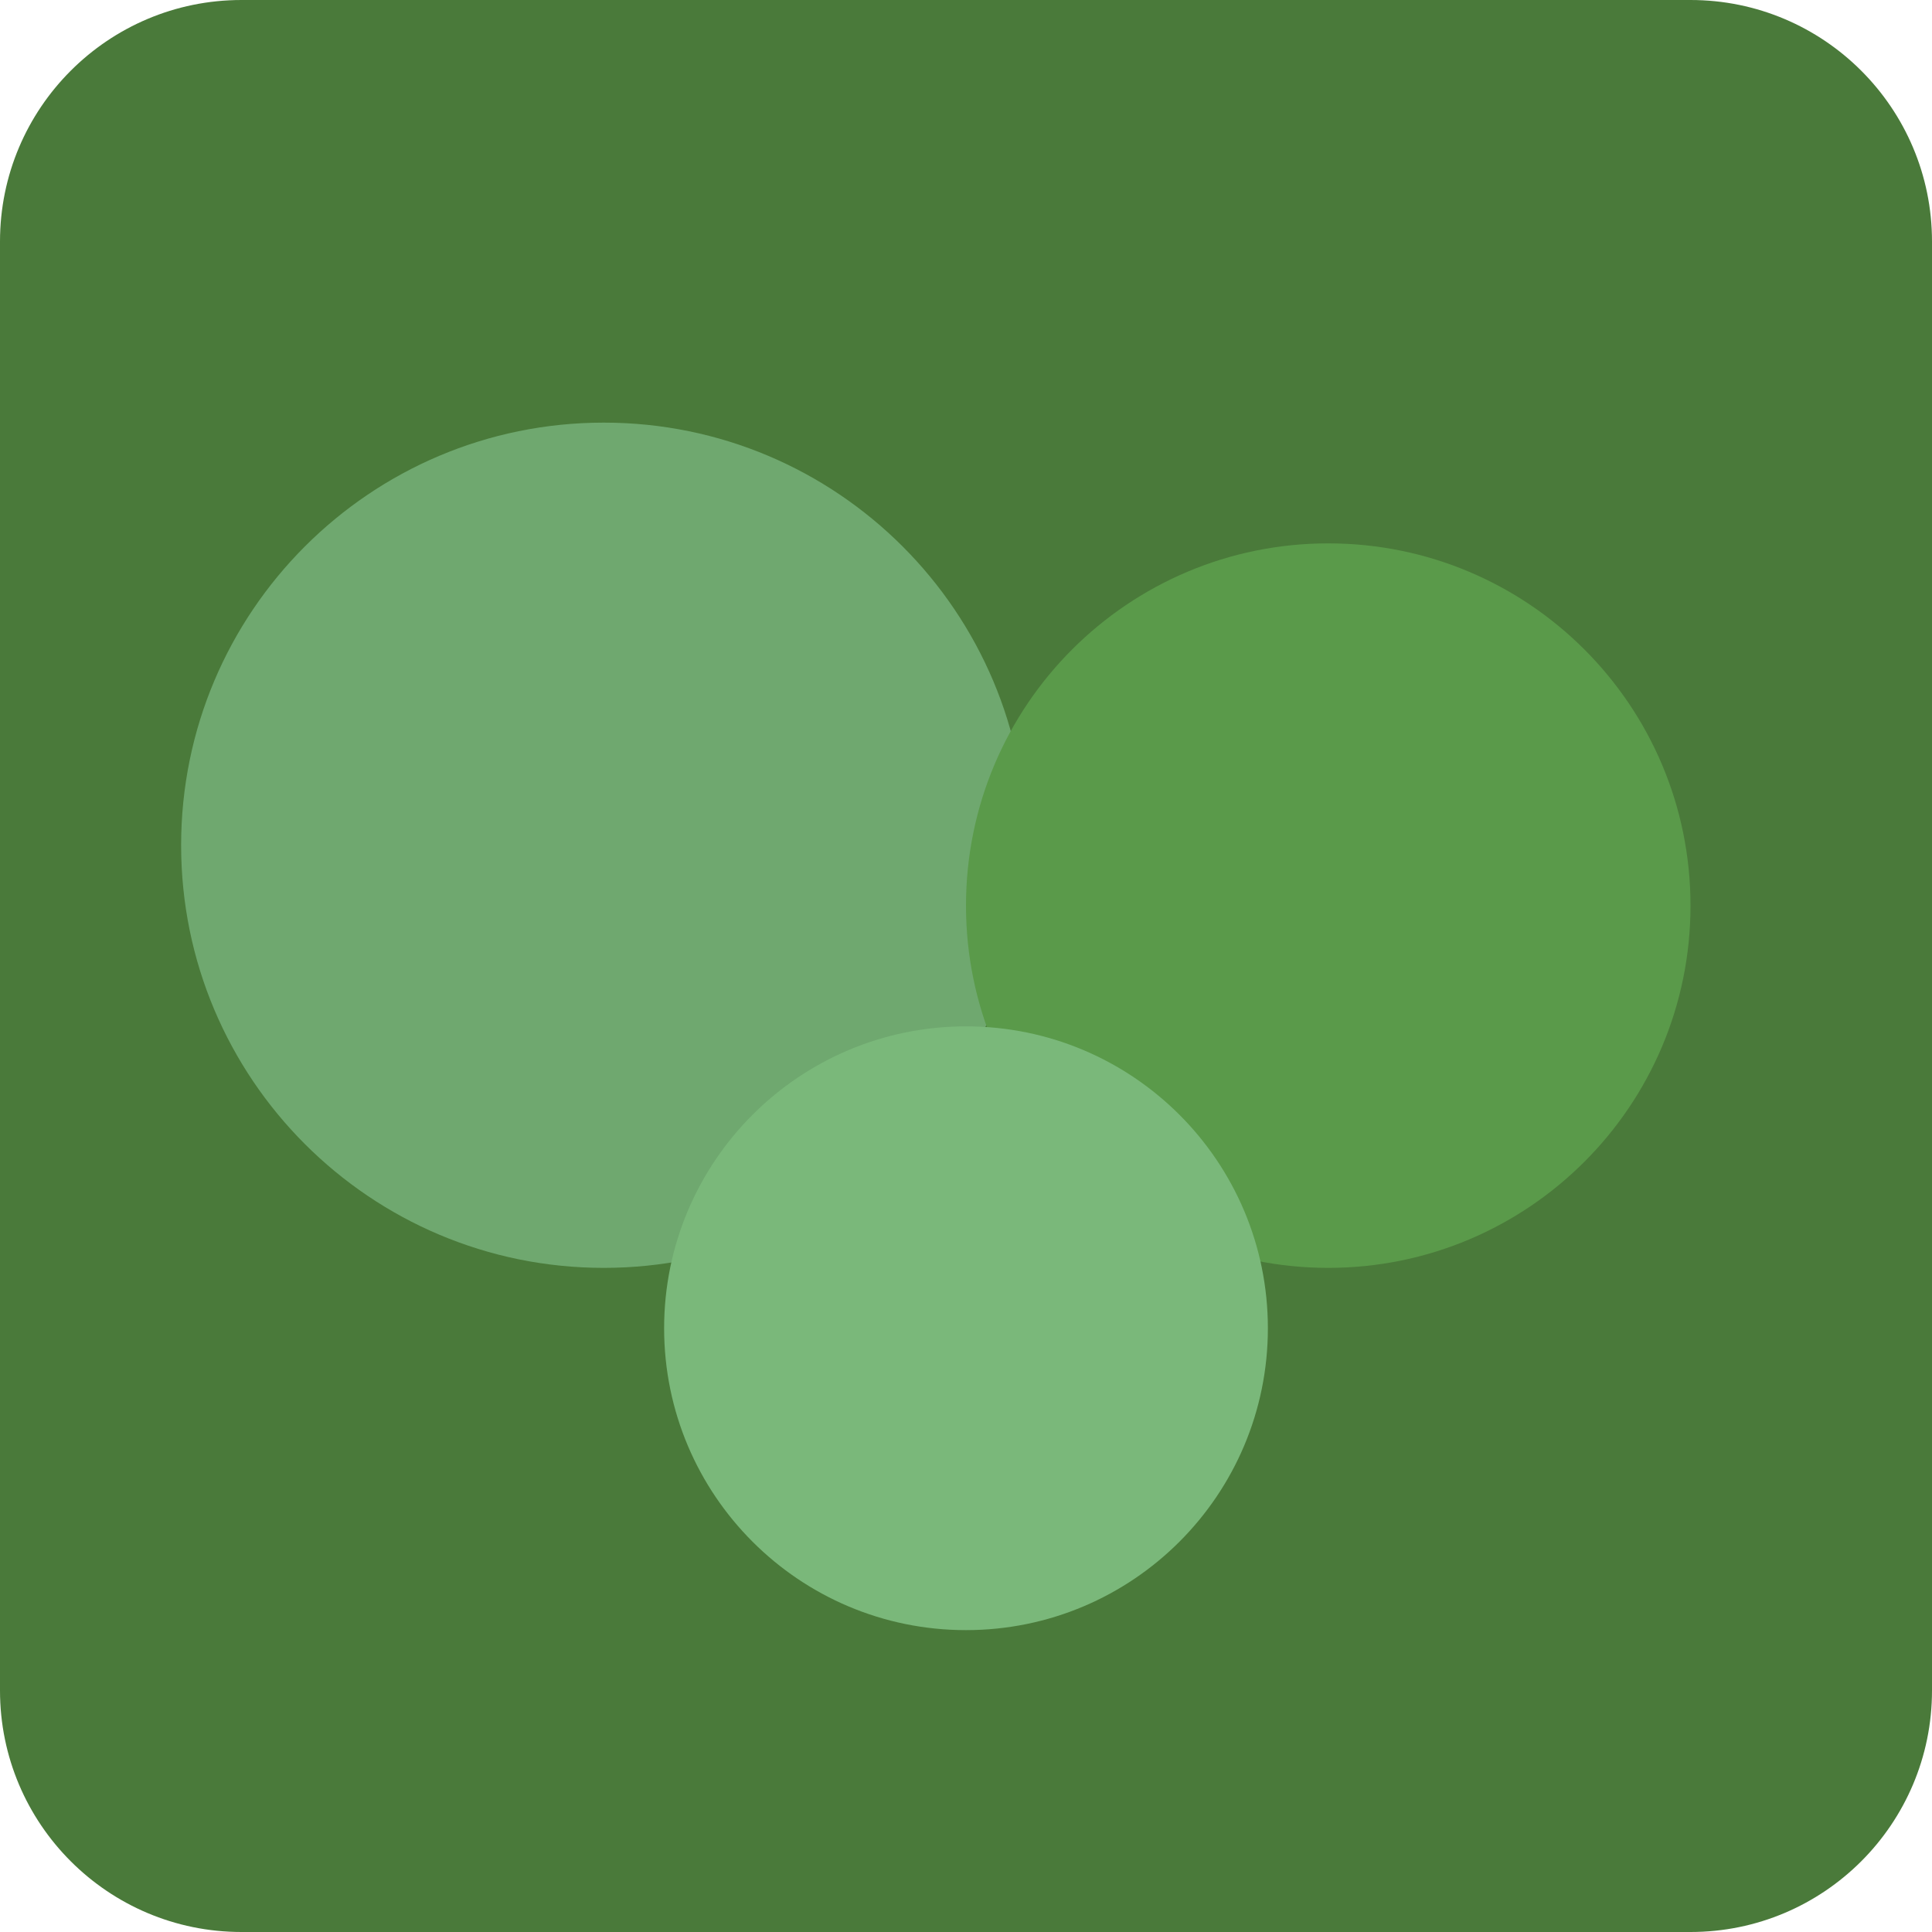
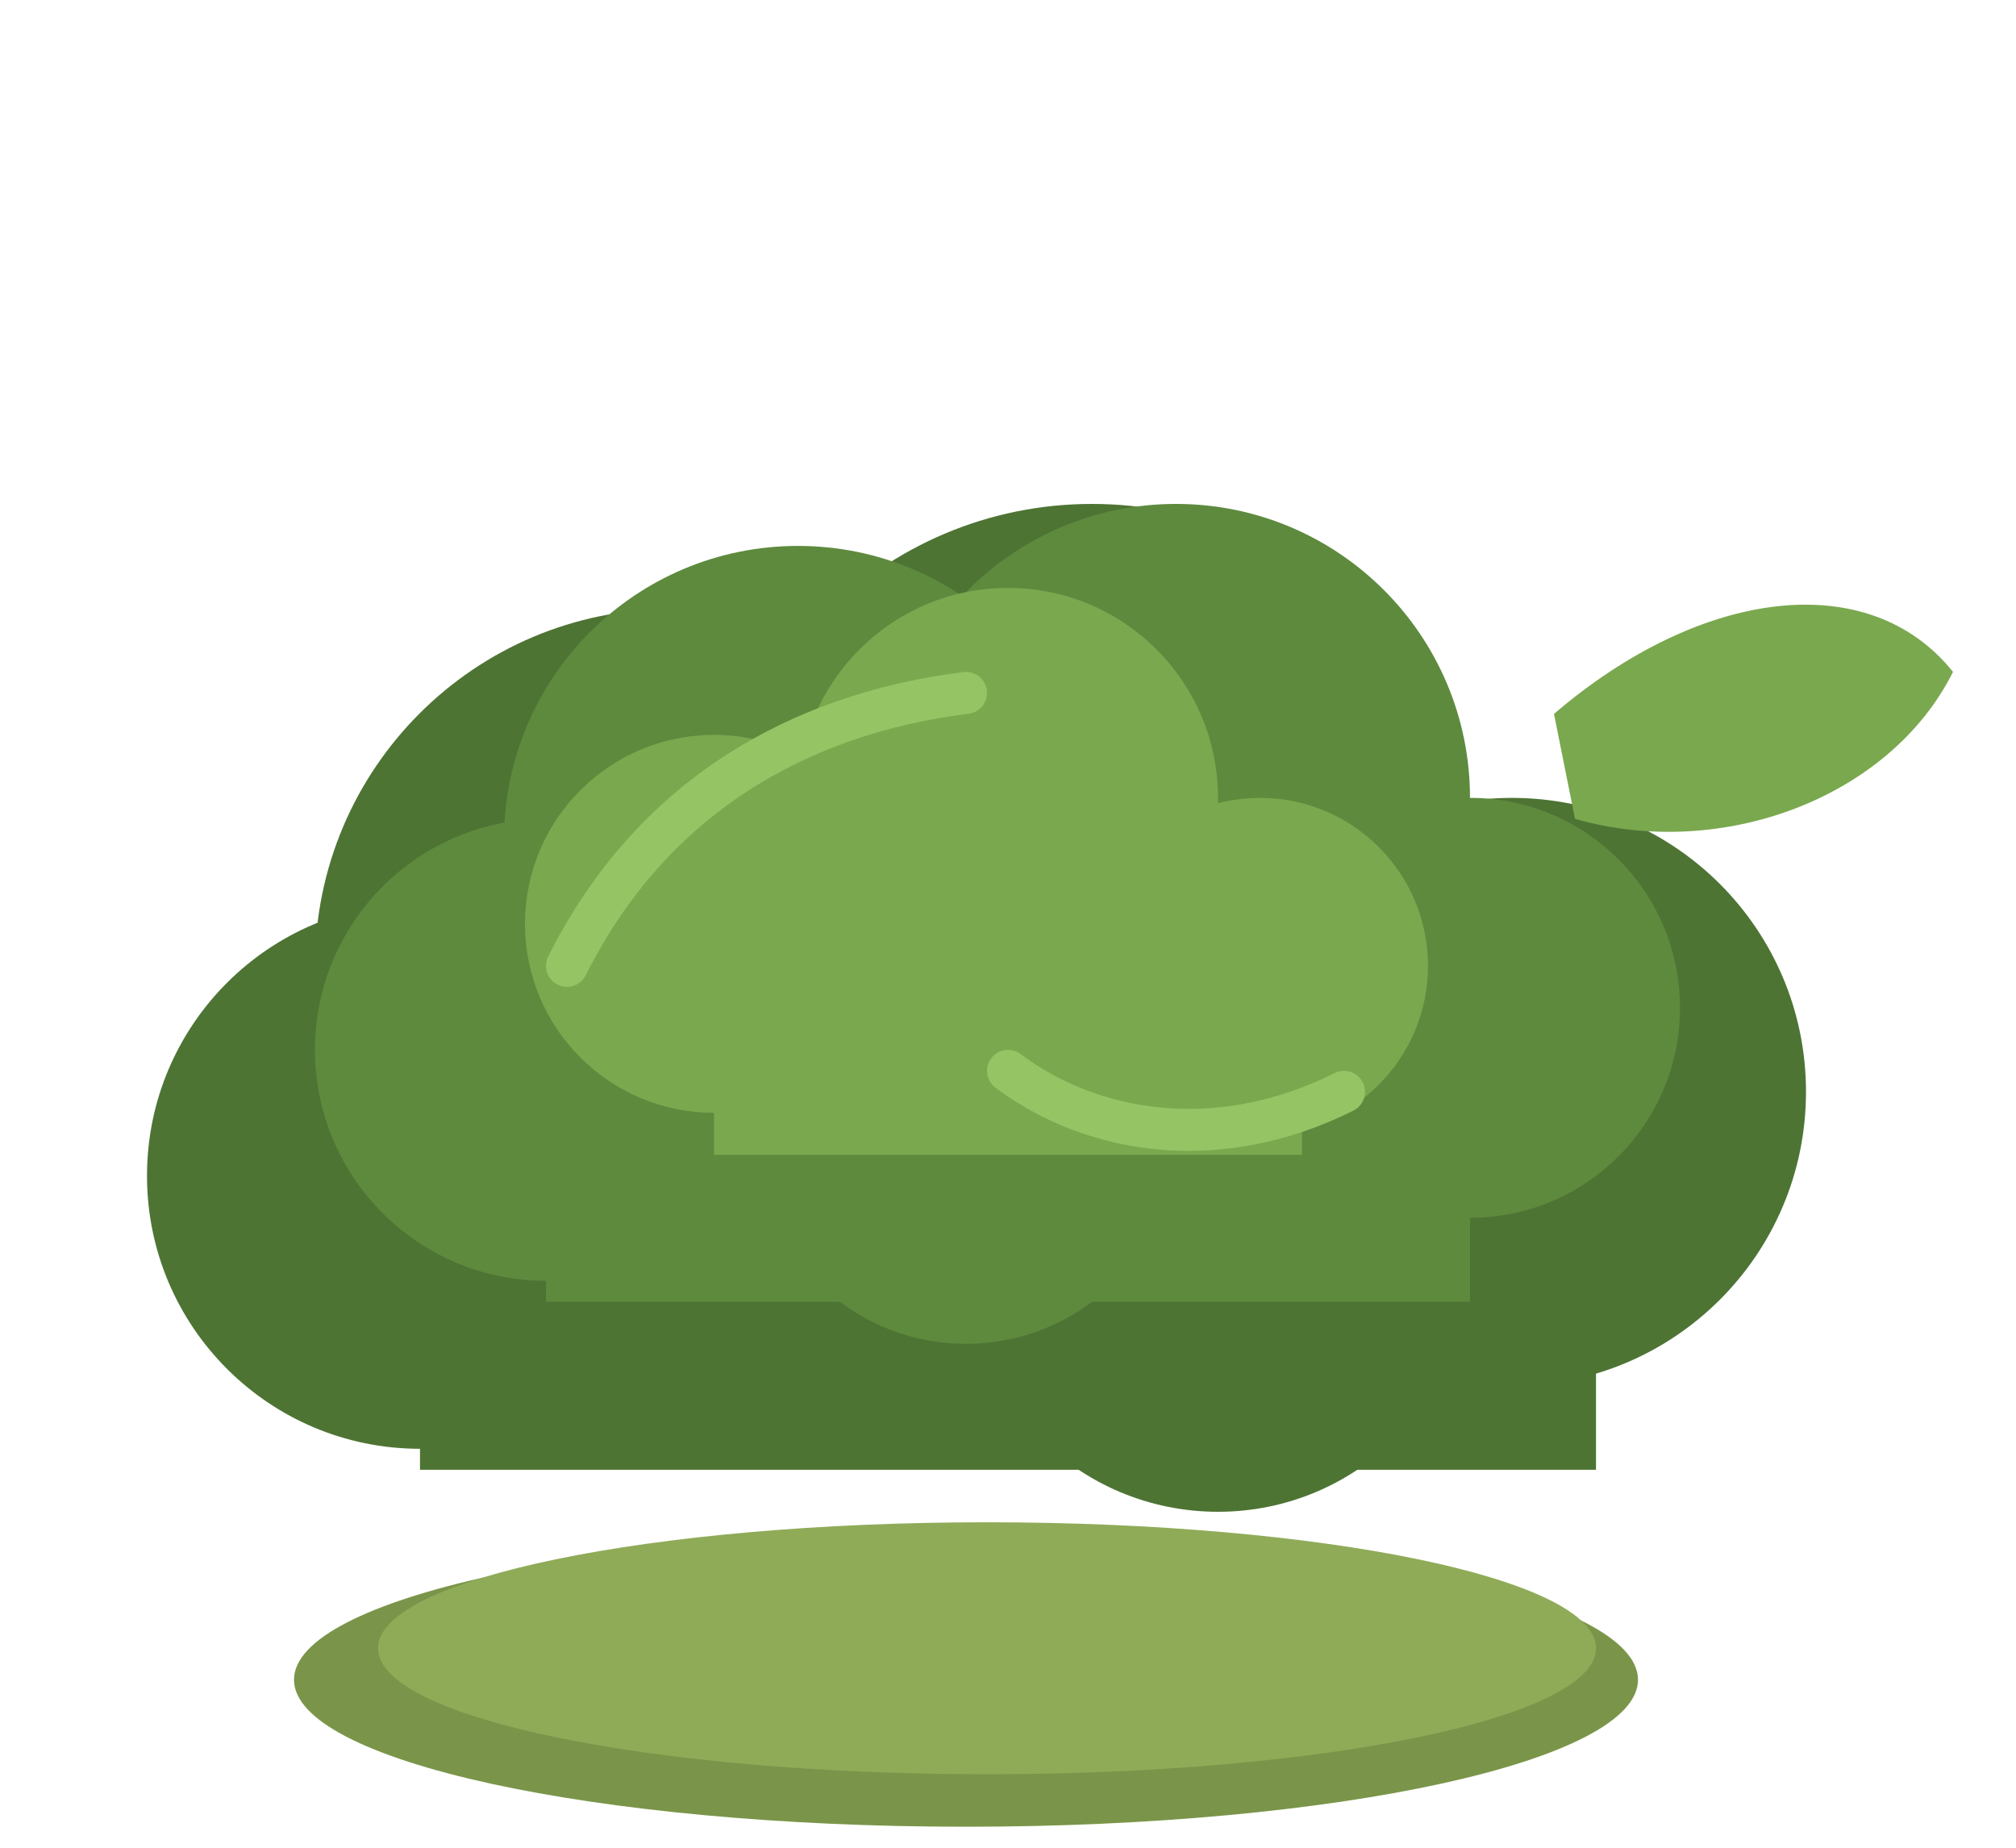
- <svg xmlns="http://www.w3.org/2000/svg" viewBox="0 0 64 64">
-   <rect width="64" height="64" rx="8" fill="#4a7a3a" />
-   <circle cx="20" cy="28" r="14" fill="#6fa86f" />
-   <circle cx="44" cy="30" r="12" fill="#5a9a4a" />
-   <circle cx="32" cy="44" r="10" fill="#7ab87a" />
+ <svg xmlns="http://www.w3.org/2000/svg" viewBox="0 0 96 88" width="96" height="88">
+   <ellipse cx="46" cy="80" rx="32" ry="7" fill="#7A9549" />
+   <ellipse cx="47" cy="78.5" rx="29" ry="6" fill="#8FAB58" />
+   <g fill="#4E7434">
+     <circle cx="20" cy="56" r="13" />
+     <circle cx="32" cy="46" r="17" />
+     <circle cx="52" cy="42" r="18" />
+     <circle cx="72" cy="52" r="14" />
+     <circle cx="58" cy="60" r="12" />
+     <rect x="20" y="50" width="56" height="20" />
+   </g>
+   <g fill="#5E8A3E">
+     <circle cx="26" cy="50" r="11" />
+     <circle cx="38" cy="40" r="14" />
+     <circle cx="56" cy="38" r="14" />
+     <circle cx="70" cy="48" r="10" />
+     <circle cx="46" cy="54" r="10" />
+     <rect x="26" y="44" width="44" height="18" />
+   </g>
+   <g fill="#7AA84E">
+     <circle cx="34" cy="44" r="9" />
+     <circle cx="48" cy="38" r="10" />
+     <circle cx="60" cy="46" r="8" />
+     <rect x="34" y="42" width="28" height="13" />
+   </g>
+   <path fill="none" stroke="#94C464" stroke-width="2" stroke-linecap="round" d="M 27 46 C 31 38 38 34 46 33" />
+   <path fill="none" stroke="#94C464" stroke-width="2" stroke-linecap="round" d="M 64 52 C 58 55 52 54 48 51" />
+   <path fill="#7AA84E" d="M 74 34 C 81 28 89 27 93 32 C 90 38 82 41 75 39 Z" />
</svg>
